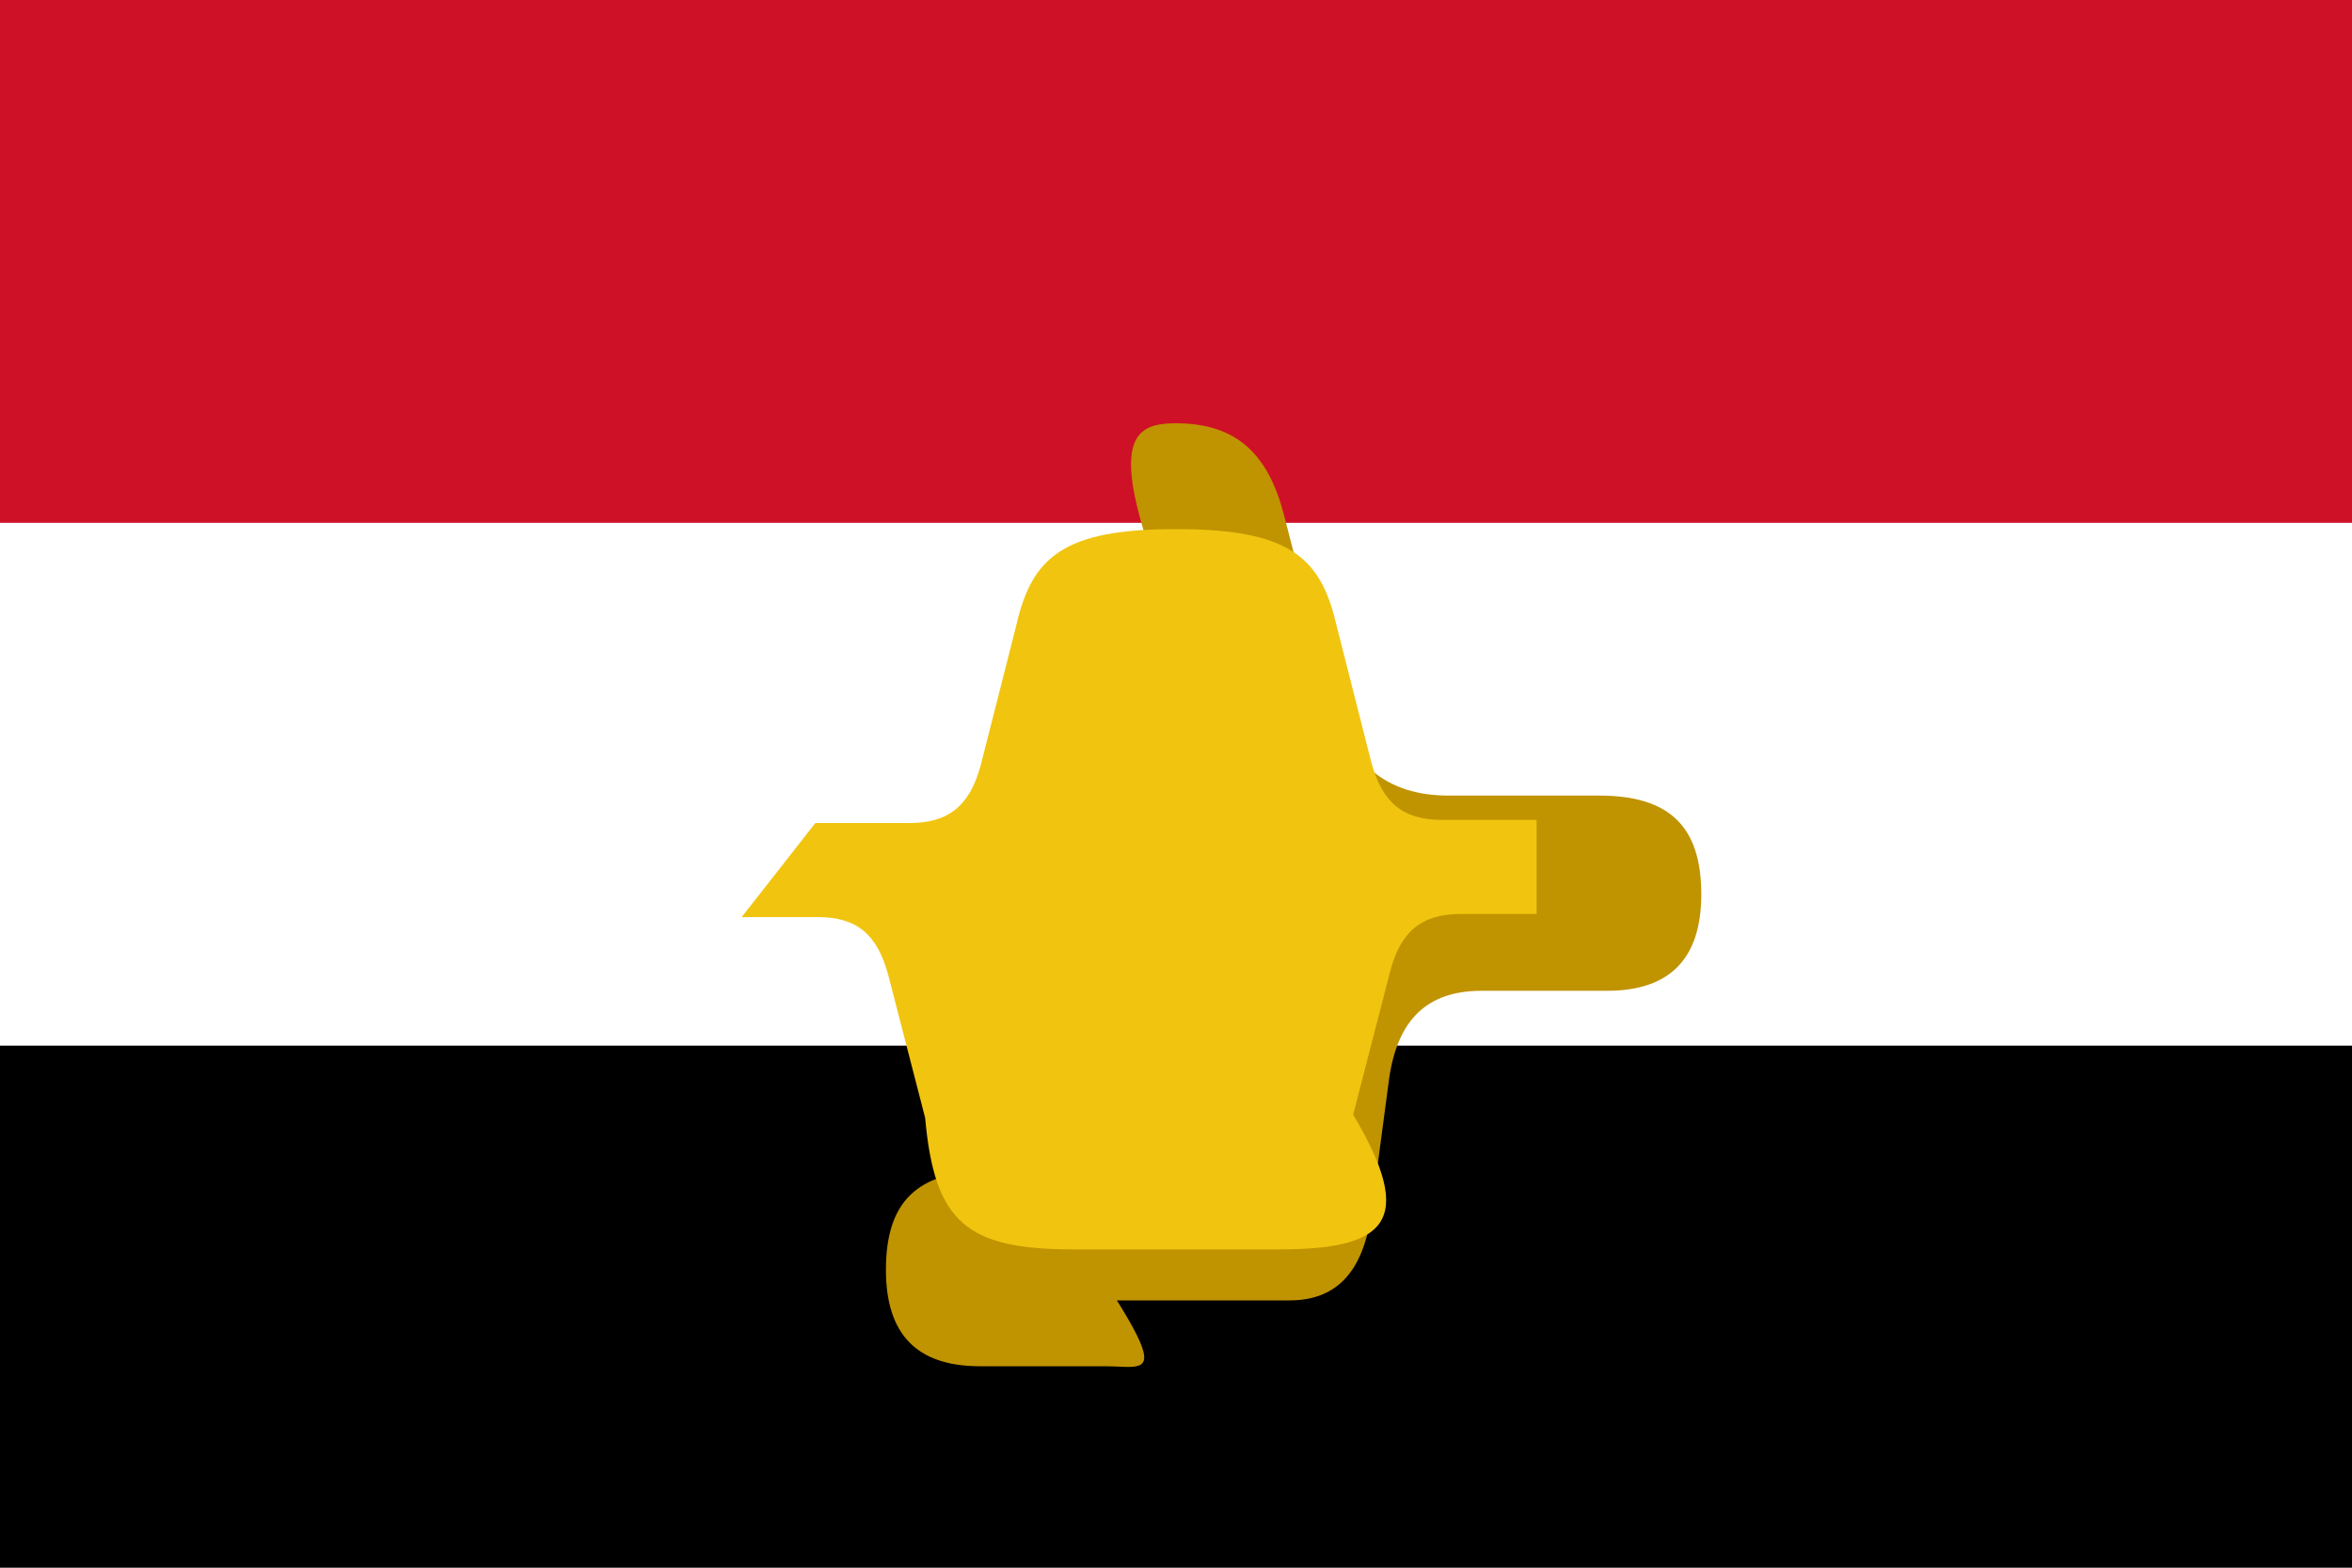
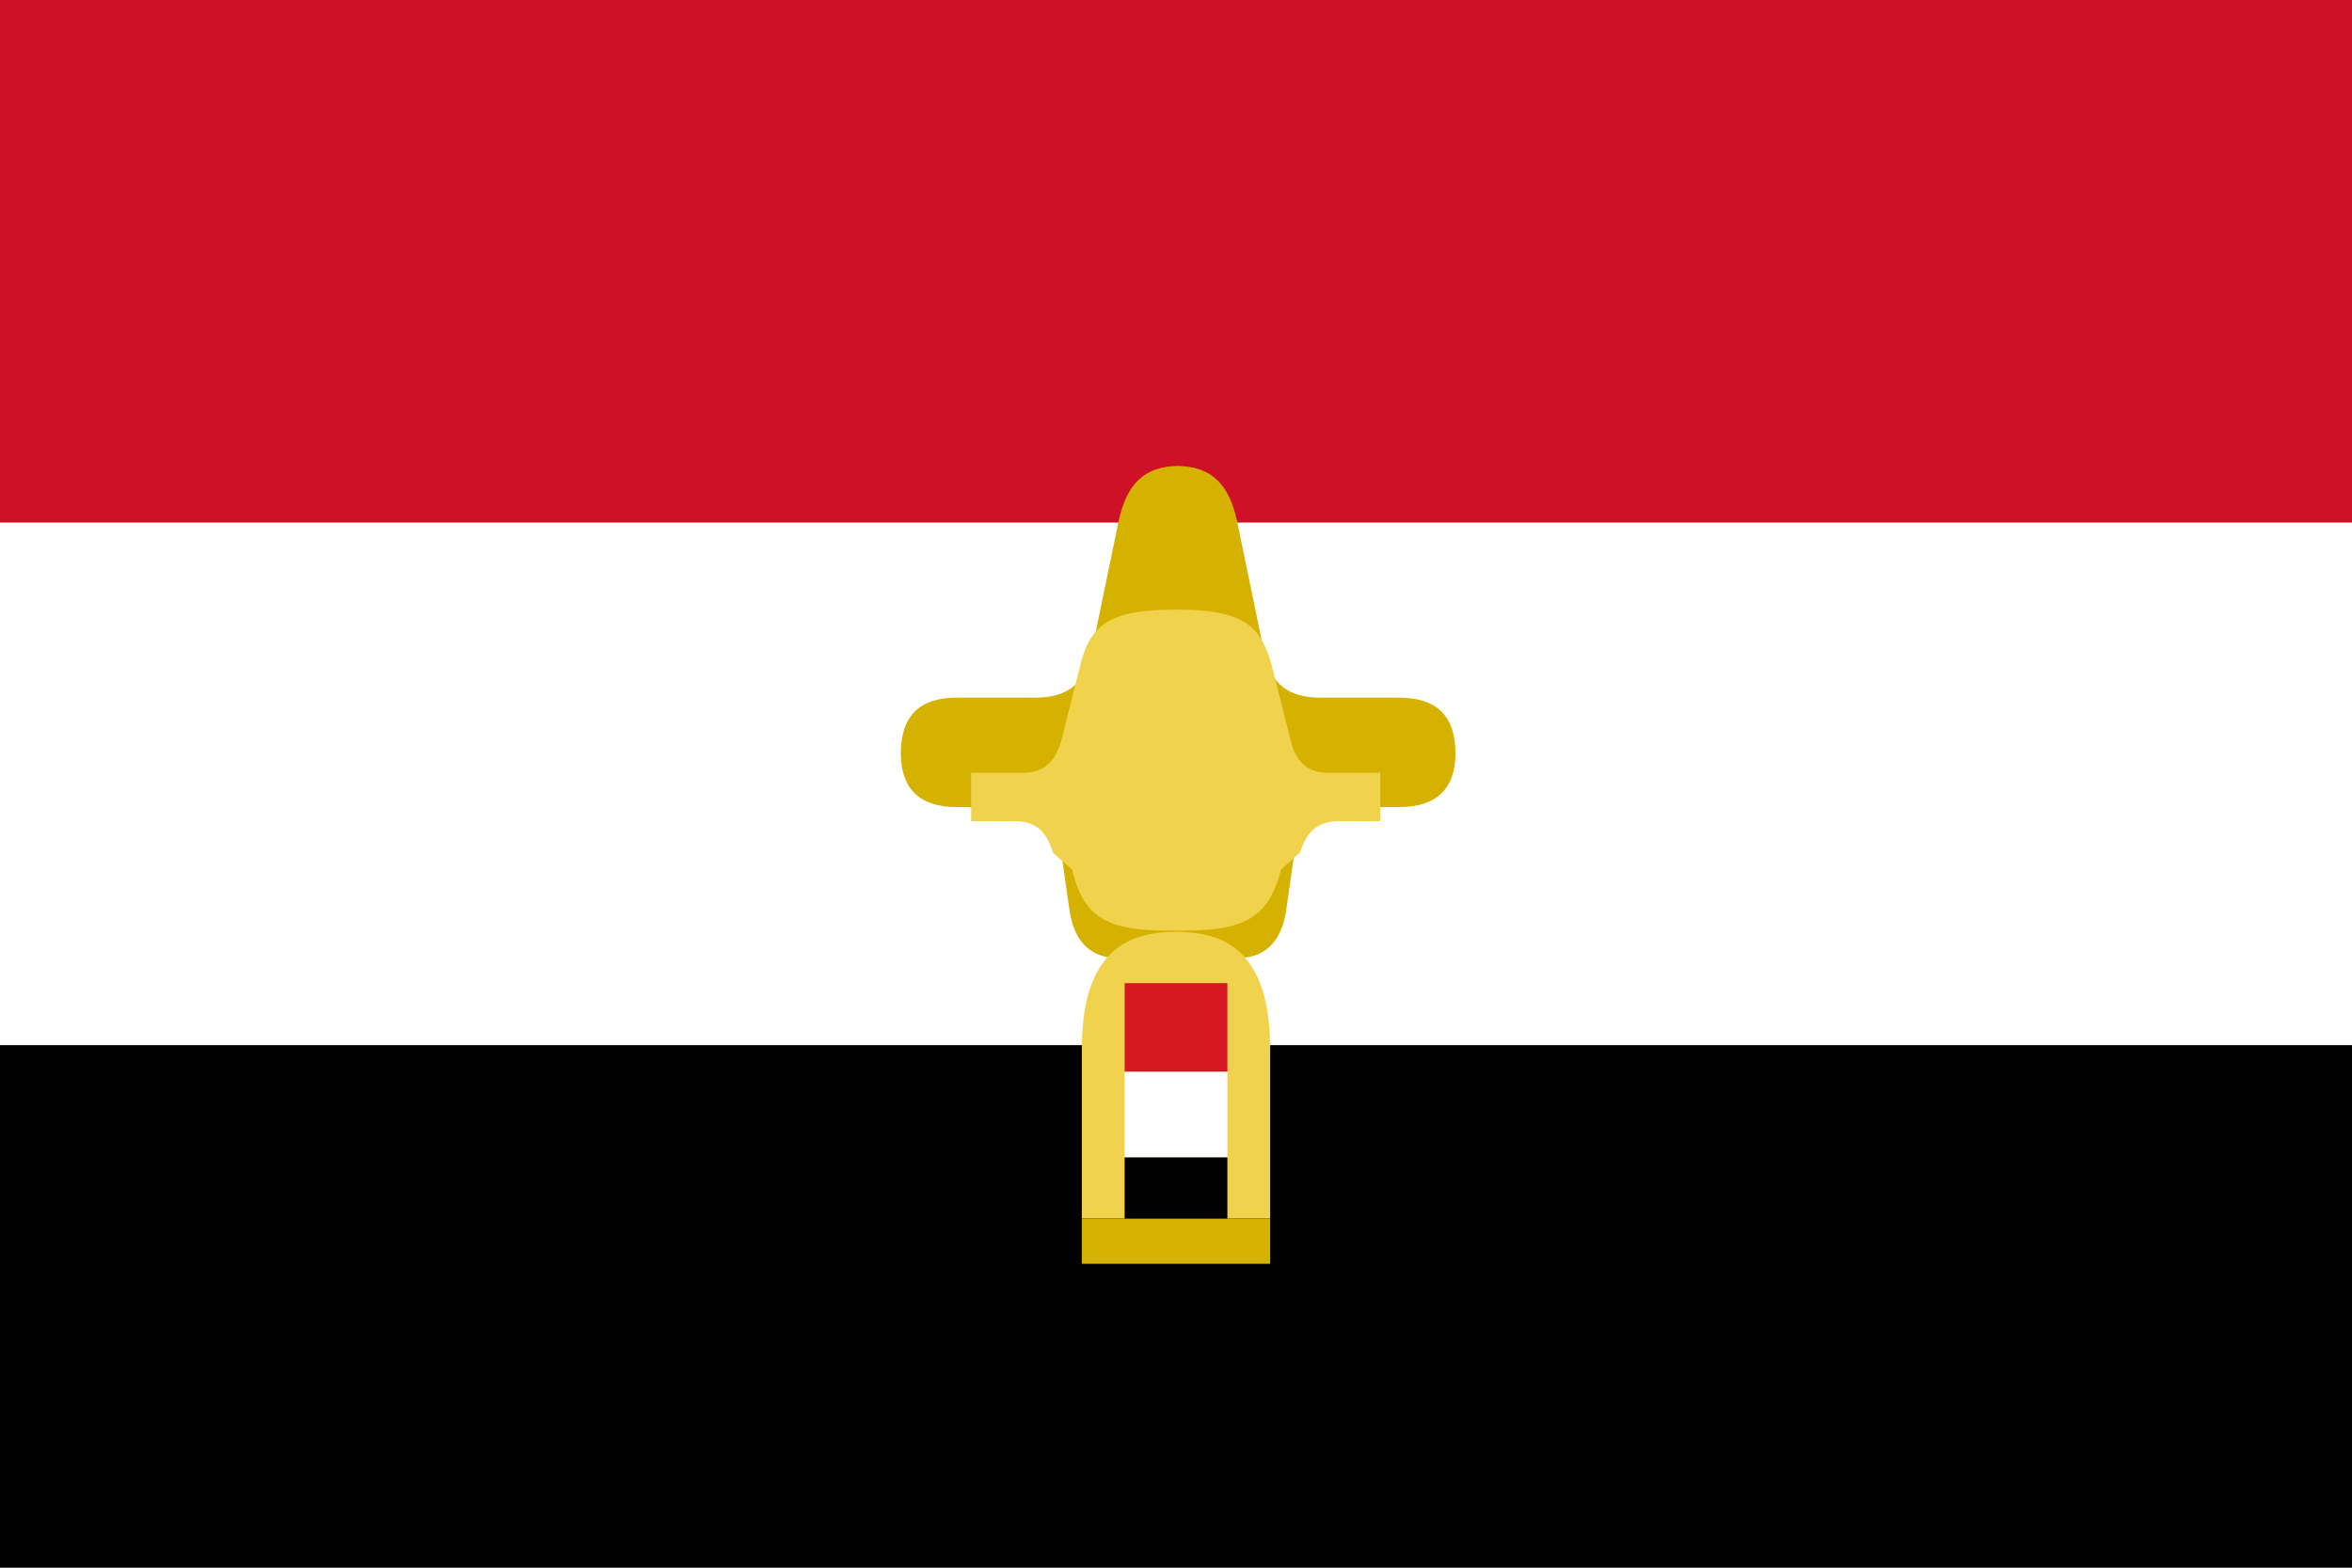
- <svg xmlns="http://www.w3.org/2000/svg" viewBox="0 0 3 2">
-   <rect width="3" height="2" fill="#000" />
-   <rect width="3" height="1.333" y="0" fill="#ce1126" />
-   <rect width="3" height="0.667" y="0.667" fill="#fff" />
-   <g transform="translate(1.5 1)">
-     <path d="M0-.46c.078 0 .118.04.138.118l.06.234c.022.082.07.123.15.123h.192c.09 0 .13.04.13.126 0 .082-.04.123-.12.123h-.16c-.07 0-.107.037-.118.111l-.023.173c-.01.074-.044.111-.104.111h-.29c-.06 0-.095-.037-.104-.111l-.023-.173C.017.78-.02.743-.09.743h-.16c-.08 0-.12-.04-.12-.123 0-.087.04-.126.13-.126h.192c.08 0 .128-.04.15-.123l.06-.234C-.118-.42-.078-.46 0-.46Z" fill="#c09300" />
-     <path d="M-.46.05h.12c.05 0 .077-.022.091-.074l.045-.177C-.184-.29-.143-.325 0-.325s.184.035.204.12l.045.177c.014.052.04.074.091.074h.12v.12h-.097c-.05 0-.077.023-.09.074l-.047.182C.308.56.267.594.13.594h-.26C-.267.594-.308.56-.32.426l-.047-.182c-.014-.052-.04-.074-.09-.074h-.097Z" fill="#f1c40f" />
+ <svg xmlns="http://www.w3.org/2000/svg" viewBox="0 0 300 200" role="img" aria-labelledby="title">
+   <rect width="300" height="200" fill="#000" />
+   <rect width="300" height="133.333" y="0" fill="#ce1126" />
+   <rect width="300" height="66.666" y="66.666" fill="#fff" />
+   <g transform="translate(150 100)" aria-hidden="true">
+     <g transform="scale(0.78)">
+       <path d="M0-52c5.8 0 8.7 3 10 9.1l4.4 21.3c1.1 5.3 3.9 7.5 9.3 7.5h12.8c6.1 0 9.2 3 9.2 9.1 0 5.8-3.1 8.8-9.2 8.8h-9.9c-4.2 0-6.5 2.1-7.1 6.5l-1.5 10.5c-.8 5.1-3.5 7.7-8 7.7h-19.4c-4.5 0-7.2-2.6-8-7.7l-1.5-10.5c-.7-4.4-3-6.5-7.1-6.5h-9.9c-6 0-9.1-3-9.1-8.8 0-6.1 3.1-9.1 9.1-9.1h12.8c5.4 0 8.2-2.2 9.3-7.5l4.4-21.3c1.3-6.1 4.2-9.1 9.9-9.1Z" fill="#d6b200" />
+       <path d="M-33.5-1.8h8.3c3.4 0 5.3-1.5 6.4-5.1l3-11.9C-14.2-26-11-28.5 0-28.5S14-26 15.8-18.8l3 11.9c.9 3.6 2.9 5.1 6.3 5.1h8.3v7.9h-6.7c-3.4 0-5.3 1.6-6.4 5.1L17.2 14C15.2 21.4 11.9 24 1.4 24h-2.8C-11.9 24-15.2 21.4-17 14L-20.1 11.3C-21.2 7.7-23 6.1-26.4 6.1h-7.1Z" fill="#f1d24d" />
+       <path d="M0 24.2c5.7 0 9.7 1.7 12.1 5.3 2.3 3.3 3.3 7.9 3.3 14v27.6H-15.4V43.5c0-6.1 1-10.7 3.3-14 2.4-3.6 6.5-5.3 12.1-5.3Z" fill="#f1d24d" />
+       <path d="M-15.4 71.1h30.8v7.4h-30.8z" fill="#d6b200" />
+       <path d="M-8.4 32.6h16.8v14.5H-8.4z" fill="#d61721" />
+       <path d="M-8.4 47.1h16.8v14H-8.4z" fill="#fff" />
+       <path d="M-8.4 61.1h16.8v10H-8.4z" fill="#000" />
+     </g>
  </g>
</svg>
